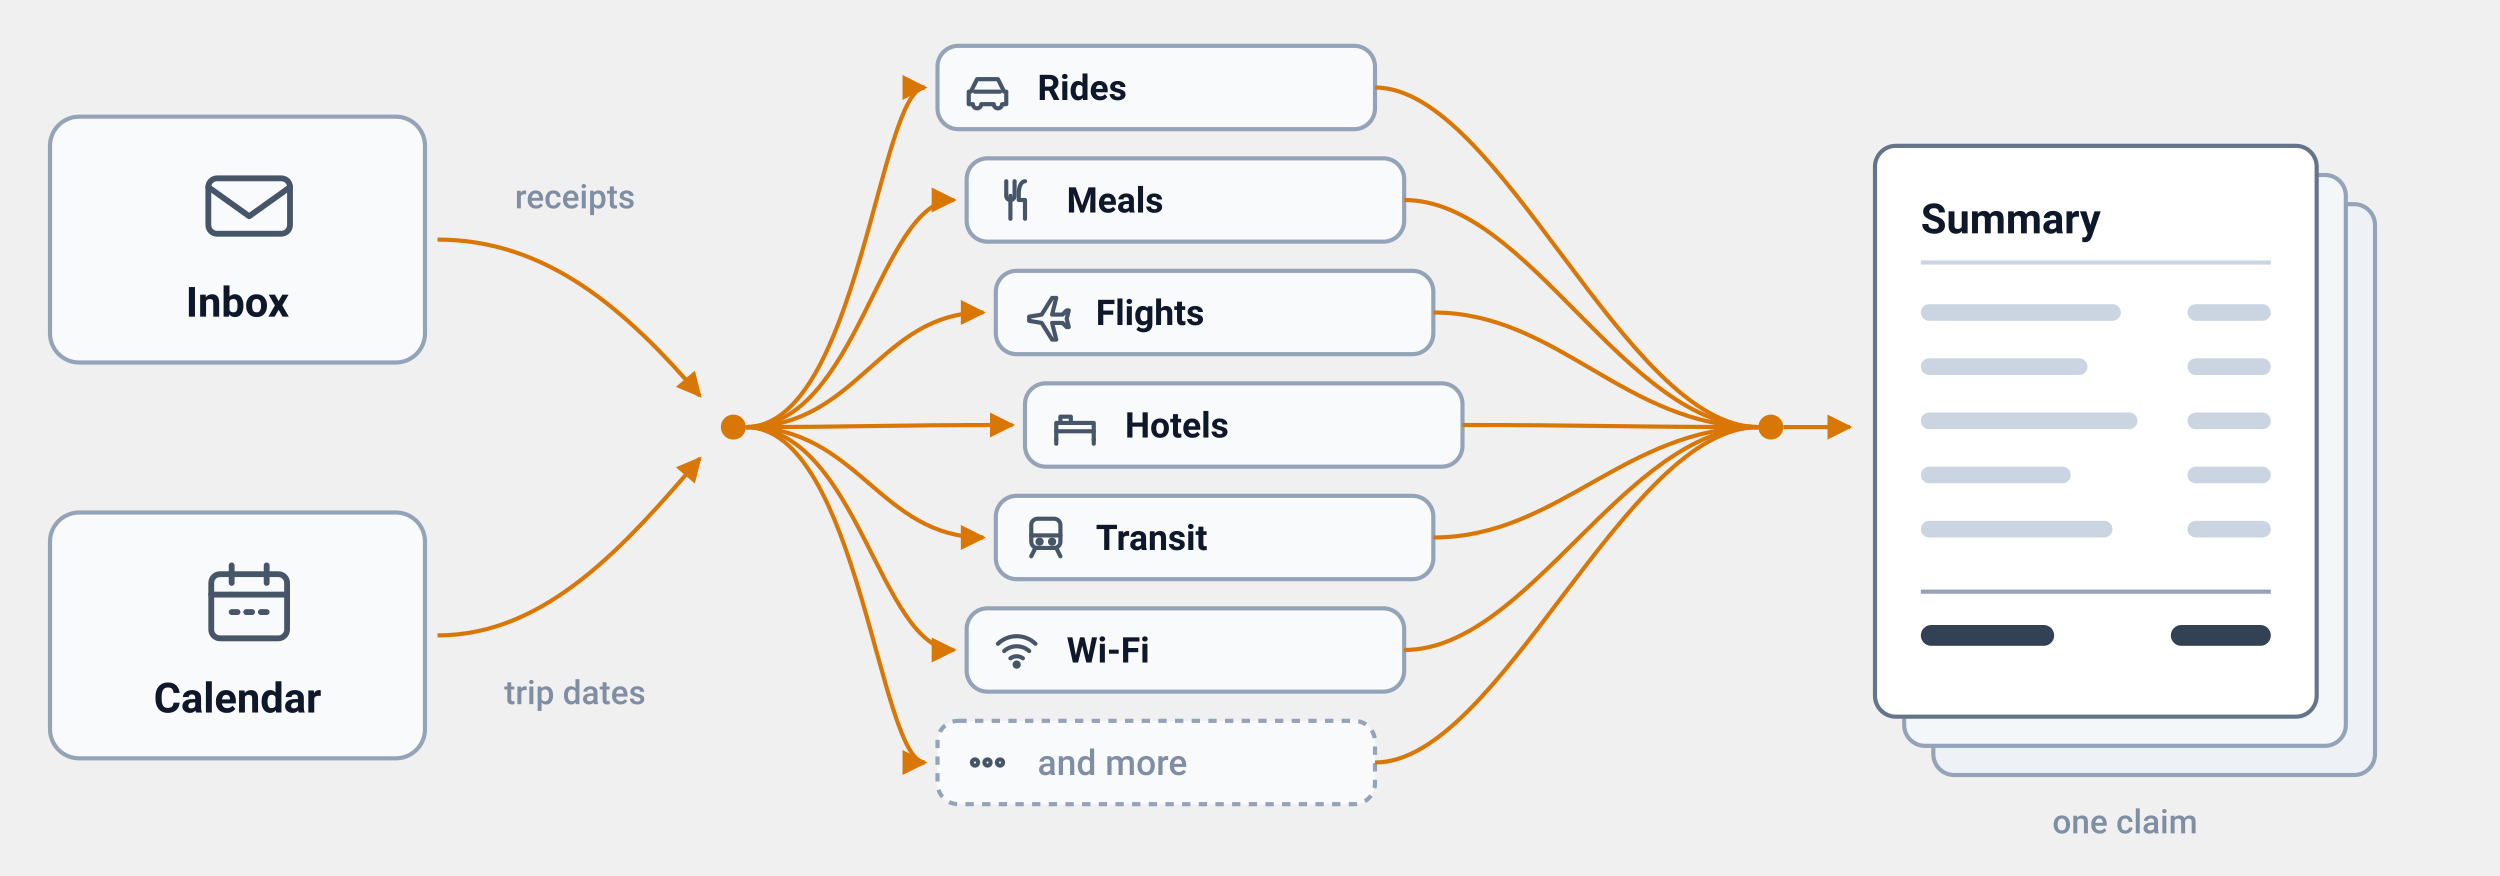
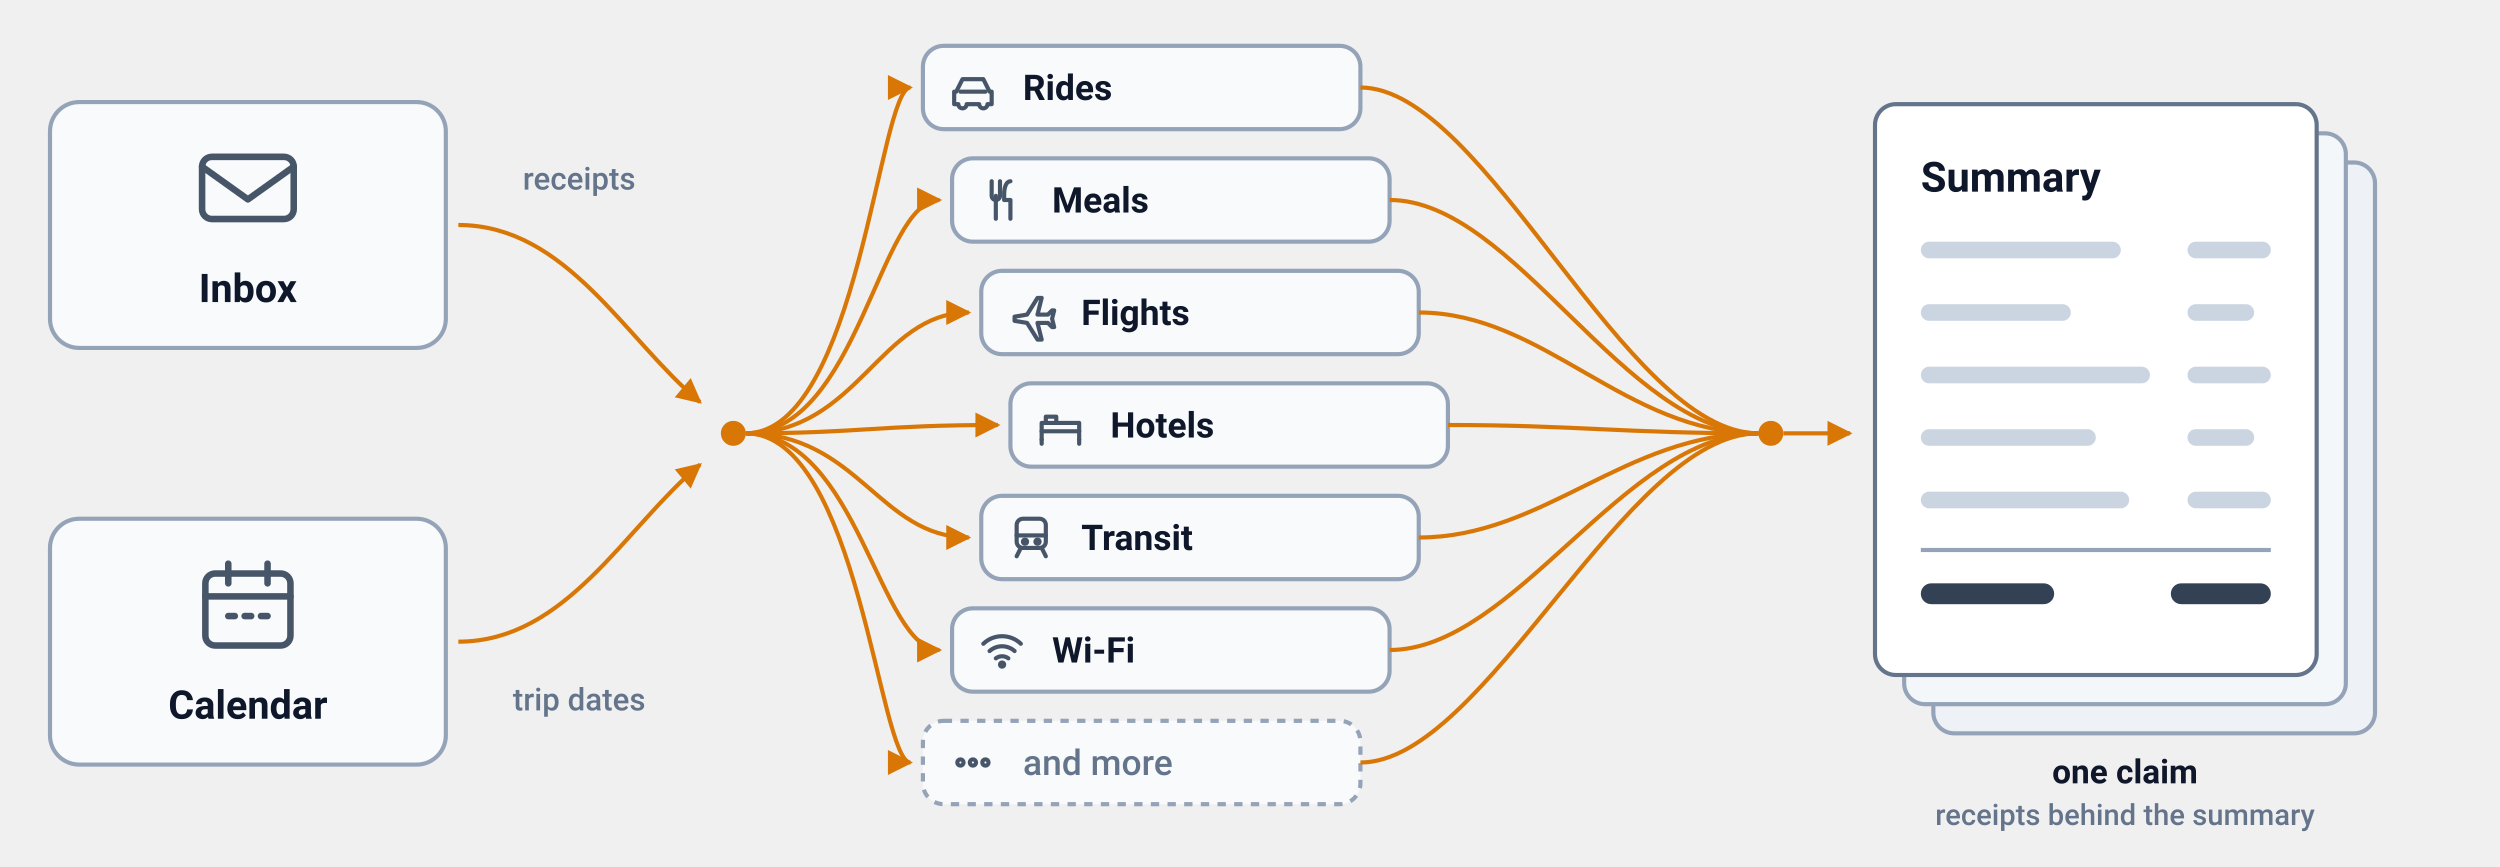
- <svg xmlns="http://www.w3.org/2000/svg" viewBox="0 0 1200 420" width="1200" height="420" role="img" aria-labelledby="hero-title">
+ <svg xmlns="http://www.w3.org/2000/svg" viewBox="0 0 1200 416" width="1200" height="416" role="img" aria-labelledby="hero-title">
  <defs>
    <marker id="arrow" viewBox="0 0 10 10" refX="9" refY="5" markerWidth="6" markerHeight="6" orient="auto-start-reverse">
      <path d="M0,0 L10,5 L0,10 z" fill="#d97706" />
    </marker>
+     <linearGradient id="fade" x1="0" y1="0" x2="0" y2="1">
+       <stop offset="0.72" stop-color="#fff" />
+       <stop offset="1" stop-color="#000" />
+     </linearGradient>
    <style>
      .card { fill: #f8fafc; stroke: #94a3b8; stroke-width: 2; }
+       .more { stroke-dasharray: 4 4; }
      .glyph { fill: none; stroke: #475569; stroke-width: 2; stroke-linejoin: round; stroke-linecap: round; }
+       .ok { stroke: #16a34a; }
      .title { font-family: system-ui, -apple-system, "Segoe UI", Roboto, Helvetica, Arial, sans-serif; fill: #0f172a; font-weight: 600; }
-       .muted { font-family: system-ui, -apple-system, "Segoe UI", Roboto, Helvetica, Arial, sans-serif; fill: #7f8ea3; font-weight: 500; }
+       .muted { font-family: system-ui, -apple-system, "Segoe UI", Roboto, Helvetica, Arial, sans-serif; fill: #64748b; font-weight: 500; }
+       .wrong { font-family: system-ui, -apple-system, "Segoe UI", Roboto, Helvetica, Arial, sans-serif; fill: #b91c1c; font-weight: 600; }
      .flow { fill: none; stroke: #d97706; stroke-width: 2; }
+       .dot { fill: #d97706; }
      .bar { fill: #cbd5e1; }
+       .pill { fill: #334155; }
+       .code { fill: #1e293b; } .codeline { fill: #64748b; }
+       .stale { fill: none; stroke: #dc2626; stroke-width: 2; stroke-dasharray: 3 3; } .dead { fill: #93c5fd; }
+       .mark { fill: #dc2626; } .lead { stroke: #dc2626; stroke-width: 2; } .good { fill: #16a34a; } .goodlead { stroke: #16a34a; stroke-width: 2; }
+       .fold { stroke: #dc2626; stroke-width: 2; stroke-dasharray: 6 5; }
+       .rule { stroke: #94a3b8; stroke-width: 2; }
+       .sheet { stroke: #94a3b8; stroke-width: 2; }
+       .front { fill: #ffffff; stroke: #64748b; } .back1 { fill: #f4f7fa; } .back2 { fill: #eef2f7; }
+       @media (prefers-color-scheme: dark) {
+         .card { fill: #1e293b; stroke: #64748b; } .glyph { stroke: #cbd5e1; } .ok { stroke: #4ade80; }
+         .title { fill: #f1f5f9; } .muted { fill: #94a3b8; } .wrong { fill: #fca5a5; } .bar { fill: #475569; } .pill { fill: #cbd5e1; } .rule { stroke: #64748b; }
+         .code { fill: #020617; } .codeline { fill: #475569; } .dead { fill: #3b82f6; } .stale, .lead, .fold { stroke: #f87171; } .mark { fill: #f87171; } .good { fill: #4ade80; } .goodlead { stroke: #4ade80; }
+         .sheet { stroke: #64748b; } .front { fill: #0f172a; stroke: #94a3b8; } .back1 { fill: #172033; } .back2 { fill: #1e293b; }
+       }
    </style>
  </defs>
  <g>
-     <rect class="card" x="24" y="56" width="180" height="118" rx="14" />
-     <g class="glyph" transform="translate(100,80) scale(1.4)">
+     <rect class="card" x="24" y="49" width="190" height="118" rx="14" />
+     <g class="glyph" transform="translate(97,69) scale(1.571)">
      <rect x="0" y="4" width="28" height="19" rx="3" />
      <path d="M0,7 L14,17 L28,7" />
    </g>
-     <text class="title" x="114" y="152" font-size="20" text-anchor="middle">Inbox</text>
+     <text class="title" x="119" y="145" font-size="19" text-anchor="middle">Inbox</text>
  </g>
+   <path class="flow" d="M220,108 C 272,108 300,163 336,193" marker-end="url(#arrow)" />
+   <text class="muted" x="278" y="91" font-size="15" text-anchor="middle">receipts</text>
  <g>
-     <rect class="card" x="24" y="246" width="180" height="118" rx="14" />
-     <g class="glyph" transform="translate(100,270) scale(1.4)">
+     <rect class="card" x="24" y="249" width="190" height="118" rx="14" />
+     <g class="glyph" transform="translate(97,269) scale(1.571)">
      <rect x="1" y="4" width="26" height="22" rx="3" />
      <path d="M1,11 h26" />
      <path d="M8,1 v6" />
      <path d="M20,1 v6" />
      <path d="M8,17 h2" />
      <path d="M13,17 h2" />
      <path d="M18,17 h2" />
    </g>
-     <text class="title" x="114" y="342" font-size="20" text-anchor="middle">Calendar</text>
+     <text class="title" x="119" y="345" font-size="19" text-anchor="middle">Calendar</text>
  </g>
-   <path class="flow" d="M210,115 C 262,115 300,148 336,190" marker-end="url(#arrow)" />
-   <path class="flow" d="M210,305 C 262,305 300,262 336,220" marker-end="url(#arrow)" />
-   <text class="muted" x="276" y="100" font-size="16" text-anchor="middle">receipts</text>
-   <text class="muted" x="276" y="338" font-size="16" text-anchor="middle">trip dates</text>
-   <circle cx="352" cy="205" r="6" fill="#d97706" />
-   <path class="flow" d="M358,205 C 412,205 422,42 444,42" marker-end="url(#arrow)" />
-   <g transform="translate(450,22)">
+   <path class="flow" d="M220,308 C 272,308 300,253 336,223" marker-end="url(#arrow)" />
+   <text class="muted" x="278" y="341" font-size="15" text-anchor="middle">trip dates</text>
+   <circle class="dot" cx="352" cy="208" r="6" />
+   <path class="flow" d="M358,208 C 412,208 422,42 437,42" marker-end="url(#arrow)" />
+   <g transform="translate(443,22)">
    <rect class="card" x="0" y="0" width="210" height="40" rx="10" />
    <g class="glyph" transform="translate(14,10)">
      <path d="M2,12 l3,-6 h10 l3,6 h1 v6 h-2 a2,2 0 0 1 -4,0 h-6 a2,2 0 0 1 -4,0 h-2 v-6 z" />
      <path d="M4,12 h12" />
    </g>
    <text class="title" x="48" y="26" font-size="17">Rides</text>
  </g>
-   <path class="flow" d="M358,205 C 412,205 422,96 458,96" marker-end="url(#arrow)" />
-   <g transform="translate(464,76)">
+   <path class="flow" d="M358,208 C 412,208 422,96 451,96" marker-end="url(#arrow)" />
+   <g transform="translate(457,76)">
    <rect class="card" x="0" y="0" width="210" height="40" rx="10" />
    <g class="glyph" transform="translate(14,10)">
      <path d="M5,1 v7 a2,2 0 0 0 4,0 v-7" />
      <path d="M7,8 v11" />
      <path d="M14,1 c-2,0 -3,3 -3,6 v3 h3 v9" />
    </g>
    <text class="title" x="48" y="26" font-size="17">Meals</text>
  </g>
-   <path class="flow" d="M358,205 C 412,205 422,150 472,150" marker-end="url(#arrow)" />
-   <g transform="translate(478,130)">
+   <path class="flow" d="M358,208 C 412,208 422,150 465,150" marker-end="url(#arrow)" />
+   <g transform="translate(471,130)">
    <rect class="card" x="0" y="0" width="210" height="40" rx="10" />
    <g class="glyph" transform="translate(14,10)">
      <path d="M2,12 l6,-1 5,-8 h2 l-2,8 5,0 2,-2 h1 l-1,4 1,4 h-1 l-2,-2 -5,0 2,8 h-2 l-5,-8 -6,-1 z" />
    </g>
    <text class="title" x="48" y="26" font-size="17">Flights</text>
  </g>
-   <path class="flow" d="M358,205 C 412,205 422,204 486,204" marker-end="url(#arrow)" />
-   <g transform="translate(492,184)">
+   <path class="flow" d="M358,208 C 412,208 422,204 479,204" marker-end="url(#arrow)" />
+   <g transform="translate(485,184)">
    <rect class="card" x="0" y="0" width="210" height="40" rx="10" />
    <g class="glyph" transform="translate(14,10)">
      <path d="M1,17 v-8 h18 v8" />
      <path d="M1,13 h18" />
      <path d="M3,9 v-3 h5 v3" />
      <path d="M1,17 v2" />
      <path d="M19,17 v2" />
    </g>
    <text class="title" x="48" y="26" font-size="17">Hotels</text>
  </g>
-   <path class="flow" d="M358,205 C 412,205 422,258 472,258" marker-end="url(#arrow)" />
-   <g transform="translate(478,238)">
+   <path class="flow" d="M358,208 C 412,208 422,258 465,258" marker-end="url(#arrow)" />
+   <g transform="translate(471,238)">
    <rect class="card" x="0" y="0" width="210" height="40" rx="10" />
    <g class="glyph" transform="translate(14,10)">
      <rect x="3" y="1" width="14" height="14" rx="3" />
      <path d="M3,9 h14" />
      <circle cx="7" cy="12" r="1" />
      <circle cx="13" cy="12" r="1" />
      <path d="M5,15 l-2,4" />
      <path d="M15,15 l2,4" />
    </g>
    <text class="title" x="48" y="26" font-size="17">Transit</text>
  </g>
-   <path class="flow" d="M358,205 C 412,205 422,312 458,312" marker-end="url(#arrow)" />
-   <g transform="translate(464,292)">
+   <path class="flow" d="M358,208 C 412,208 422,312 451,312" marker-end="url(#arrow)" />
+   <g transform="translate(457,292)">
    <rect class="card" x="0" y="0" width="210" height="40" rx="10" />
    <g class="glyph" transform="translate(14,10)">
      <path d="M1,7 a13,13 0 0 1 18,0" />
      <path d="M4,10.5 a9,9 0 0 1 12,0" />
      <path d="M7,14 a5,5 0 0 1 6,0" />
      <circle cx="10" cy="17" r="1" />
    </g>
    <text class="title" x="48" y="26" font-size="17">Wi-Fi</text>
  </g>
-   <path class="flow" d="M358,205 C 412,205 422,366 444,366" marker-end="url(#arrow)" />
-   <g transform="translate(450,346)">
-     <rect class="card" x="0" y="0" width="210" height="40" rx="10" stroke-dasharray="4 4" />
+   <path class="flow" d="M358,208 C 412,208 422,366 437,366" marker-end="url(#arrow)" />
+   <g transform="translate(443,346)">
+     <rect class="card more" x="0" y="0" width="210" height="40" rx="10" />
    <g class="glyph" transform="translate(14,10)">
      <circle cx="4" cy="10" r="1.5" />
      <circle cx="10" cy="10" r="1.5" />
      <circle cx="16" cy="10" r="1.5" />
    </g>
    <text class="muted" x="48" y="26" font-size="17">and more</text>
  </g>
-   <path class="flow" d="M660,42 C 720,42 780,205 844,205" />
-   <path class="flow" d="M674,96 C 734,96 780,205 844,205" />
-   <path class="flow" d="M688,150 C 748,150 780,205 844,205" />
-   <path class="flow" d="M702,204 C 762,204 780,205 844,205" />
-   <path class="flow" d="M688,258 C 748,258 780,205 844,205" />
-   <path class="flow" d="M674,312 C 734,312 780,205 844,205" />
-   <path class="flow" d="M660,366 C 720,366 780,205 844,205" />
-   <circle cx="850" cy="205" r="6" fill="#d97706" />
-   <path class="flow" d="M856,205 L 888,205" marker-end="url(#arrow)" />
-   <rect x="928" y="98" width="212" height="274" rx="10" fill="#eef2f7" stroke="#94a3b8" stroke-width="2" />
-   <rect x="914" y="84" width="212" height="274" rx="10" fill="#f4f7fa" stroke="#94a3b8" stroke-width="2" />
-   <rect x="900" y="70" width="212" height="274" rx="10" fill="#ffffff" stroke="#64748b" stroke-width="2" />
-   <text class="title" x="922" y="112" font-size="20">Summary</text>
-   <path d="M922,126 L1090,126" stroke="#cbd5e1" stroke-width="2" />
-   <rect class="bar" x="922" y="146" width="96" height="8" rx="4" />
-   <rect class="bar" x="1050" y="146" width="40" height="8" rx="4" />
-   <rect class="bar" x="922" y="172" width="80" height="8" rx="4" />
-   <rect class="bar" x="1050" y="172" width="40" height="8" rx="4" />
-   <rect class="bar" x="922" y="198" width="104" height="8" rx="4" />
-   <rect class="bar" x="1050" y="198" width="40" height="8" rx="4" />
-   <rect class="bar" x="922" y="224" width="72" height="8" rx="4" />
-   <rect class="bar" x="1050" y="224" width="40" height="8" rx="4" />
-   <rect class="bar" x="922" y="250" width="92" height="8" rx="4" />
-   <rect class="bar" x="1050" y="250" width="40" height="8" rx="4" />
-   <path d="M922,284 L1090,284" stroke="#94a3b8" stroke-width="2" />
-   <rect x="922" y="300" width="64" height="10" rx="5" fill="#334155" />
-   <rect x="1042" y="300" width="48" height="10" rx="5" fill="#334155" />
-   <text class="muted" x="1020" y="400" font-size="16" text-anchor="middle">one claim</text>
+   <path class="flow" d="M653,42 C 713,42 780,208 844,208" />
+   <path class="flow" d="M667,96 C 727,96 780,208 844,208" />
+   <path class="flow" d="M681,150 C 741,150 780,208 844,208" />
+   <path class="flow" d="M695,204 C 755,204 780,208 844,208" />
+   <path class="flow" d="M681,258 C 741,258 780,208 844,208" />
+   <path class="flow" d="M667,312 C 727,312 780,208 844,208" />
+   <path class="flow" d="M653,366 C 713,366 780,208 844,208" />
+   <circle class="dot" cx="850" cy="208" r="6" />
+   <path class="flow" d="M856,208 L 888,208" marker-end="url(#arrow)" />
+   <rect class="sheet back2" x="928" y="78" width="212" height="274" rx="10" />
+   <rect class="sheet back1" x="914" y="64" width="212" height="274" rx="10" />
+   <rect class="sheet front" x="900" y="50" width="212" height="274" rx="10" />
+   <text class="title" x="922" y="92" font-size="20">Summary</text>
+   <rect class="bar" x="922" y="116" width="96" height="8" rx="4" />
+   <rect class="bar" x="1050" y="116" width="40" height="8" rx="4" />
+   <rect class="bar" x="922" y="146" width="72" height="8" rx="4" />
+   <rect class="bar" x="1050" y="146" width="32" height="8" rx="4" />
+   <rect class="bar" x="922" y="176" width="110" height="8" rx="4" />
+   <rect class="bar" x="1050" y="176" width="40" height="8" rx="4" />
+   <rect class="bar" x="922" y="206" width="84" height="8" rx="4" />
+   <rect class="bar" x="1050" y="206" width="32" height="8" rx="4" />
+   <rect class="bar" x="922" y="236" width="100" height="8" rx="4" />
+   <rect class="bar" x="1050" y="236" width="40" height="8" rx="4" />
+   <path class="rule" d="M922,264 h168" />
+   <rect class="pill" x="922" y="280" width="64" height="10" rx="5" />
+   <rect class="pill" x="1042" y="280" width="48" height="10" rx="5" />
+   <text class="title" x="1020" y="376" font-size="16" text-anchor="middle">one claim</text>
+   <text class="muted" x="1020" y="396" font-size="14" text-anchor="middle">receipts behind the summary</text>
</svg>
